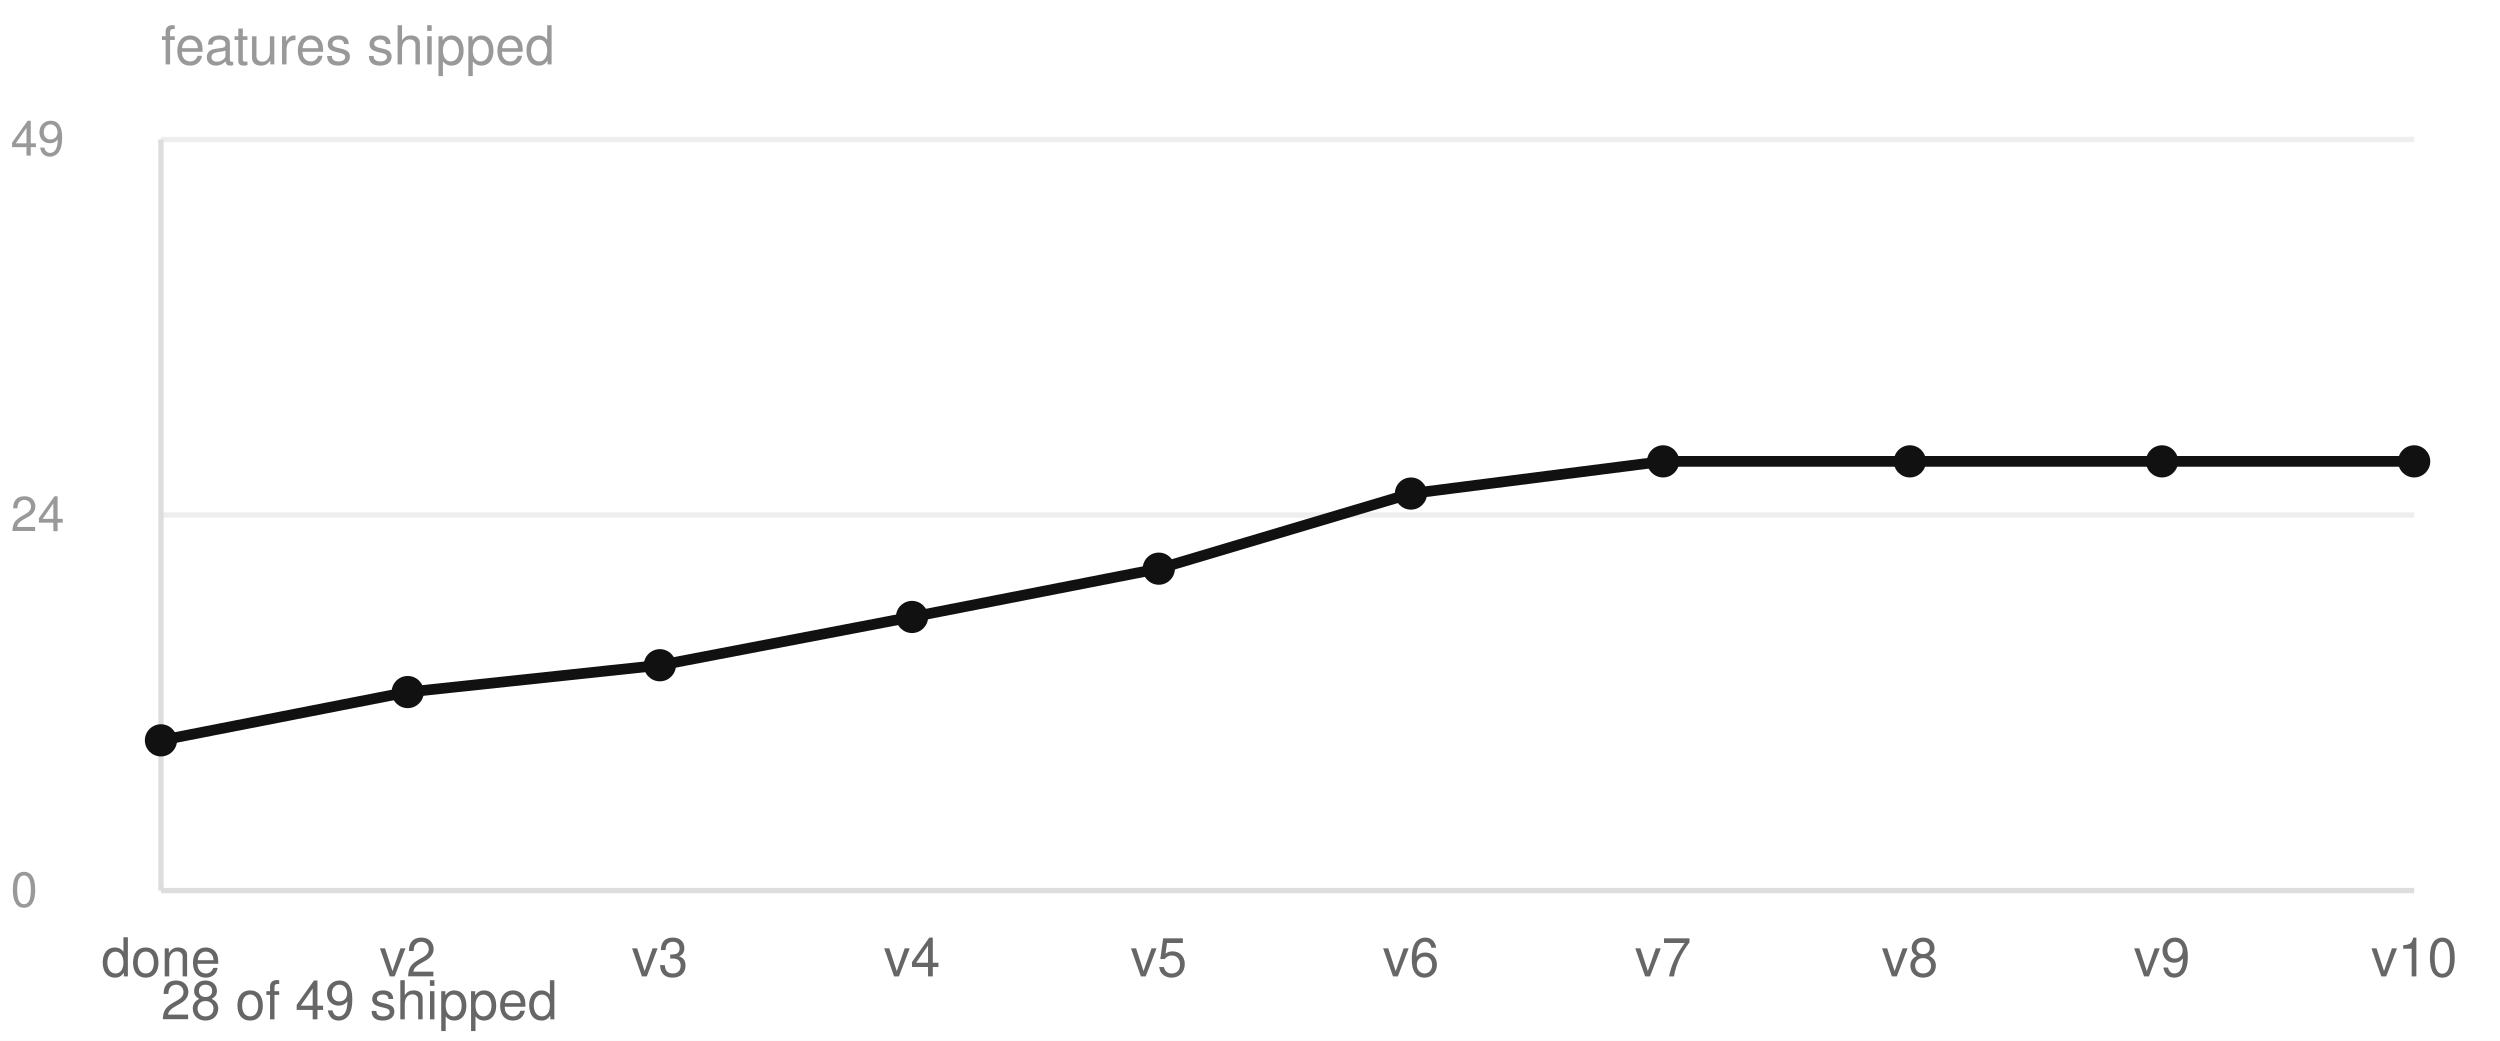
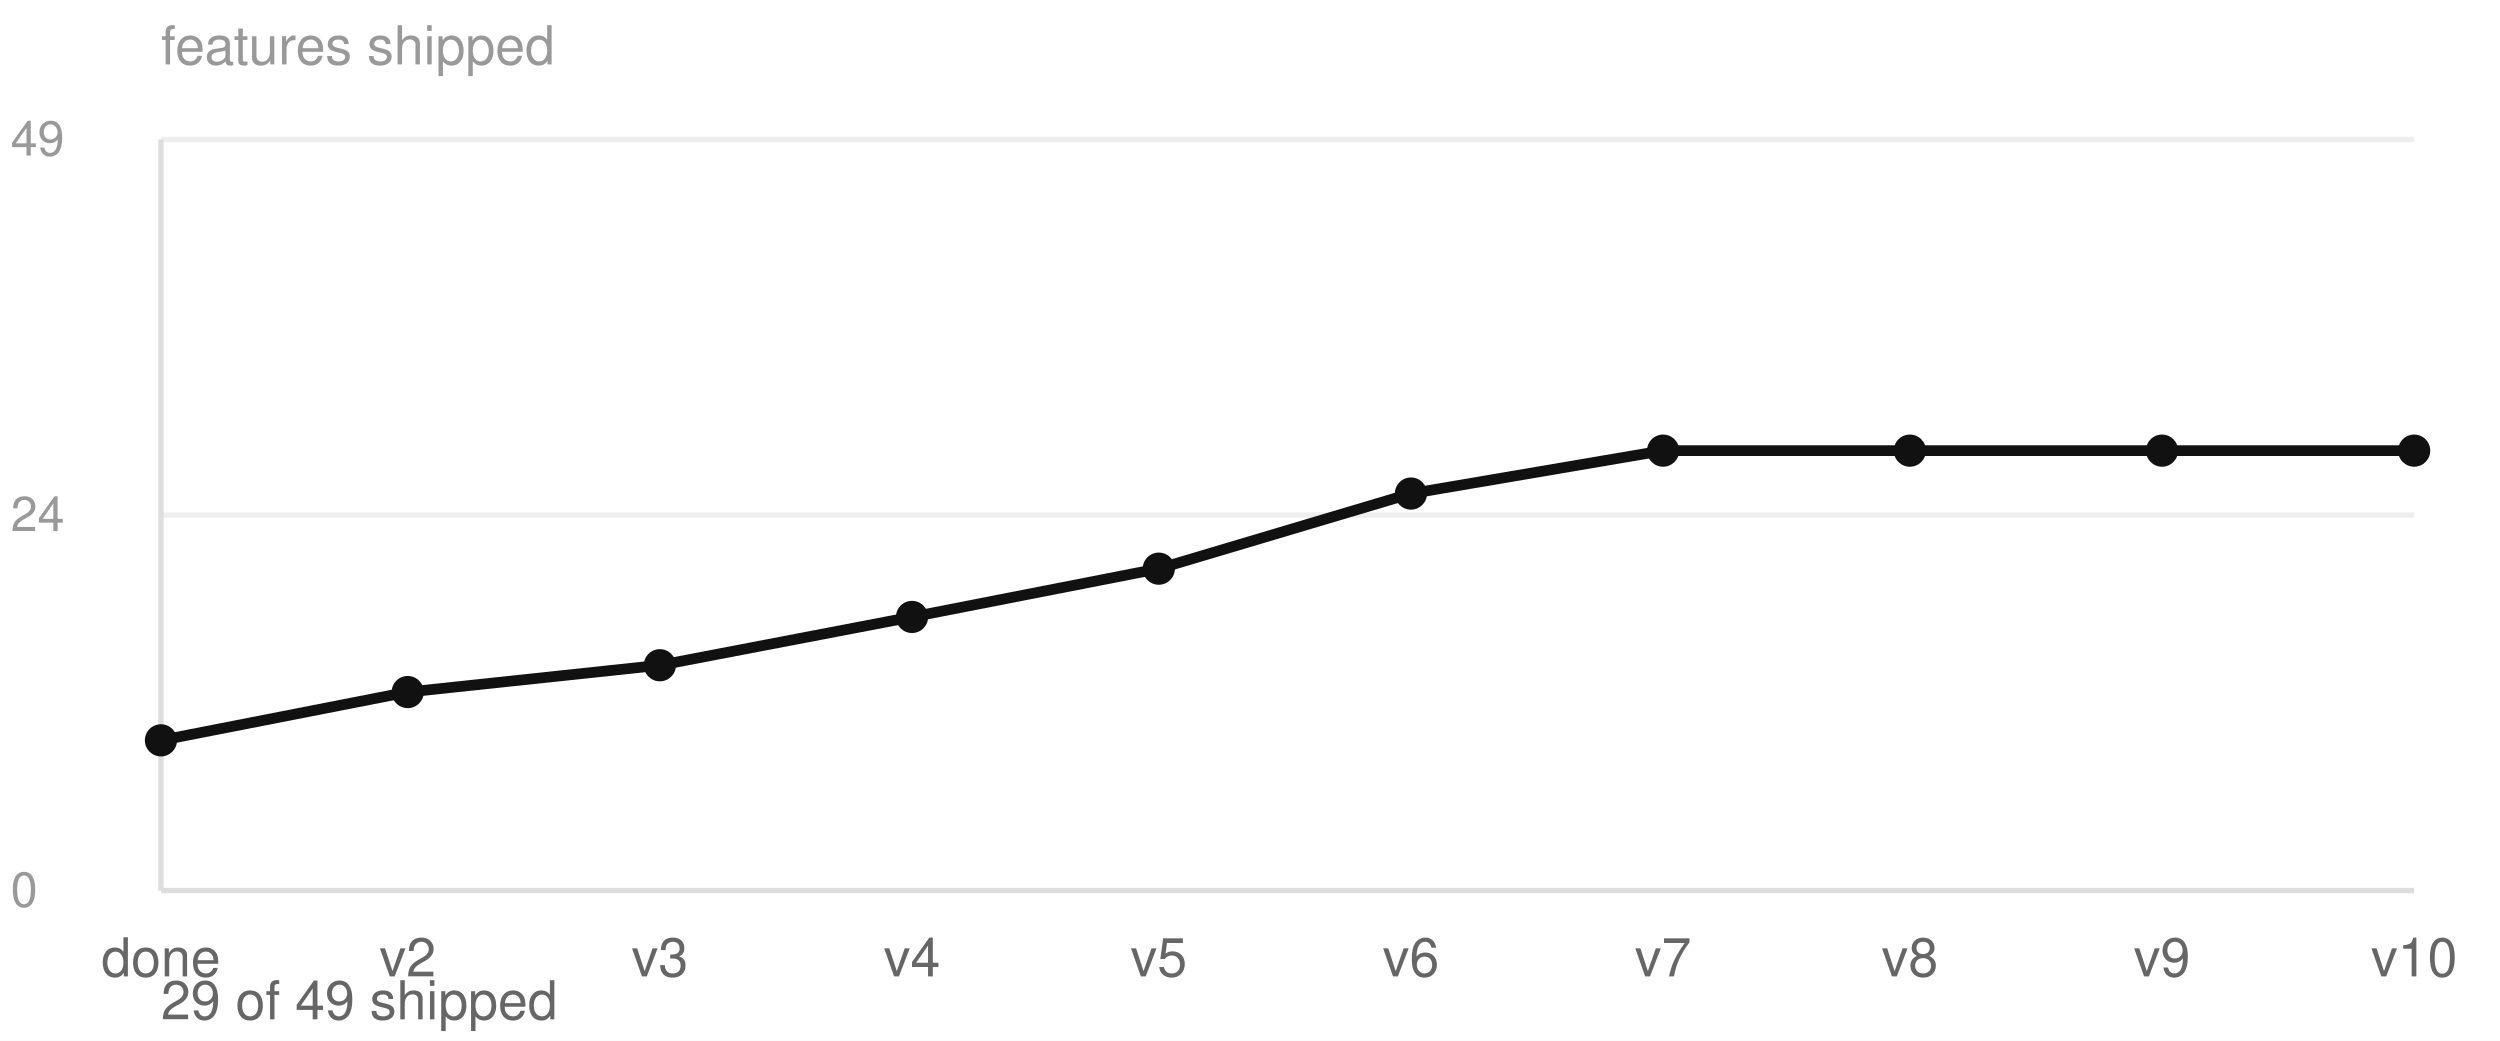
<svg xmlns="http://www.w3.org/2000/svg" width="466" height="194" viewBox="0 0 466 194">
  <rect width="100%" height="100%" fill="#ffffff" />
  <text x="30" y="12" font-family="-apple-system,Helvetica,Arial,sans-serif" font-size="10" fill="#999">features shipped</text>
  <line x1="30" y1="26" x2="450" y2="26" stroke="#eee" />
  <text x="2" y="29" font-family="-apple-system,Helvetica,Arial,sans-serif" font-size="9" fill="#999">49</text>
  <line x1="30" y1="96" x2="450" y2="96" stroke="#eee" />
  <text x="2" y="99" font-family="-apple-system,Helvetica,Arial,sans-serif" font-size="9" fill="#999">24</text>
  <line x1="30" y1="26" x2="30" y2="166" stroke="#ddd" />
  <line x1="30" y1="166" x2="450" y2="166" stroke="#ddd" />
  <text x="2" y="169" font-family="-apple-system,Helvetica,Arial,sans-serif" font-size="9" fill="#999">0</text>
-   <polyline points="30,138 76,129 123,124 170,115 216,106 263,92 310,86 356,86 403,86 450,86 " fill="none" stroke="#111" stroke-width="2" />
+   <polyline points="30,138 76,129 123,124 170,115 216,106 263,92 310,84 356,84 403,84 450,84 " fill="none" stroke="#111" stroke-width="2" />
  <circle cx="30" cy="138" r="3" fill="#111" />
  <circle cx="76" cy="129" r="3" fill="#111" />
  <circle cx="123" cy="124" r="3" fill="#111" />
  <circle cx="170" cy="115" r="3" fill="#111" />
  <circle cx="216" cy="106" r="3" fill="#111" />
  <circle cx="263" cy="92" r="3" fill="#111" />
-   <circle cx="310" cy="86" r="3" fill="#111" />
-   <circle cx="356" cy="86" r="3" fill="#111" />
-   <circle cx="403" cy="86" r="3" fill="#111" />
-   <circle cx="450" cy="86" r="3" fill="#111" />
+   <circle cx="310" cy="84" r="3" fill="#111" />
+   <circle cx="356" cy="84" r="3" fill="#111" />
+   <circle cx="403" cy="84" r="3" fill="#111" />
+   <circle cx="450" cy="84" r="3" fill="#111" />
  <text x="30" y="182" font-family="-apple-system,Helvetica,Arial,sans-serif" font-size="10" fill="#666" text-anchor="middle">done</text>
  <text x="76" y="182" font-family="-apple-system,Helvetica,Arial,sans-serif" font-size="10" fill="#666" text-anchor="middle">v2</text>
  <text x="123" y="182" font-family="-apple-system,Helvetica,Arial,sans-serif" font-size="10" fill="#666" text-anchor="middle">v3</text>
  <text x="170" y="182" font-family="-apple-system,Helvetica,Arial,sans-serif" font-size="10" fill="#666" text-anchor="middle">v4</text>
  <text x="216" y="182" font-family="-apple-system,Helvetica,Arial,sans-serif" font-size="10" fill="#666" text-anchor="middle">v5</text>
  <text x="263" y="182" font-family="-apple-system,Helvetica,Arial,sans-serif" font-size="10" fill="#666" text-anchor="middle">v6</text>
  <text x="310" y="182" font-family="-apple-system,Helvetica,Arial,sans-serif" font-size="10" fill="#666" text-anchor="middle">v7</text>
  <text x="356" y="182" font-family="-apple-system,Helvetica,Arial,sans-serif" font-size="10" fill="#666" text-anchor="middle">v8</text>
  <text x="403" y="182" font-family="-apple-system,Helvetica,Arial,sans-serif" font-size="10" fill="#666" text-anchor="middle">v9</text>
  <text x="450" y="182" font-family="-apple-system,Helvetica,Arial,sans-serif" font-size="10" fill="#666" text-anchor="middle">v10</text>
-   <text x="30" y="190" font-family="-apple-system,Helvetica,Arial,sans-serif" font-size="10" fill="#666">28 of 49 shipped</text>
+   <text x="30" y="190" font-family="-apple-system,Helvetica,Arial,sans-serif" font-size="10" fill="#666">29 of 49 shipped</text>
</svg>
